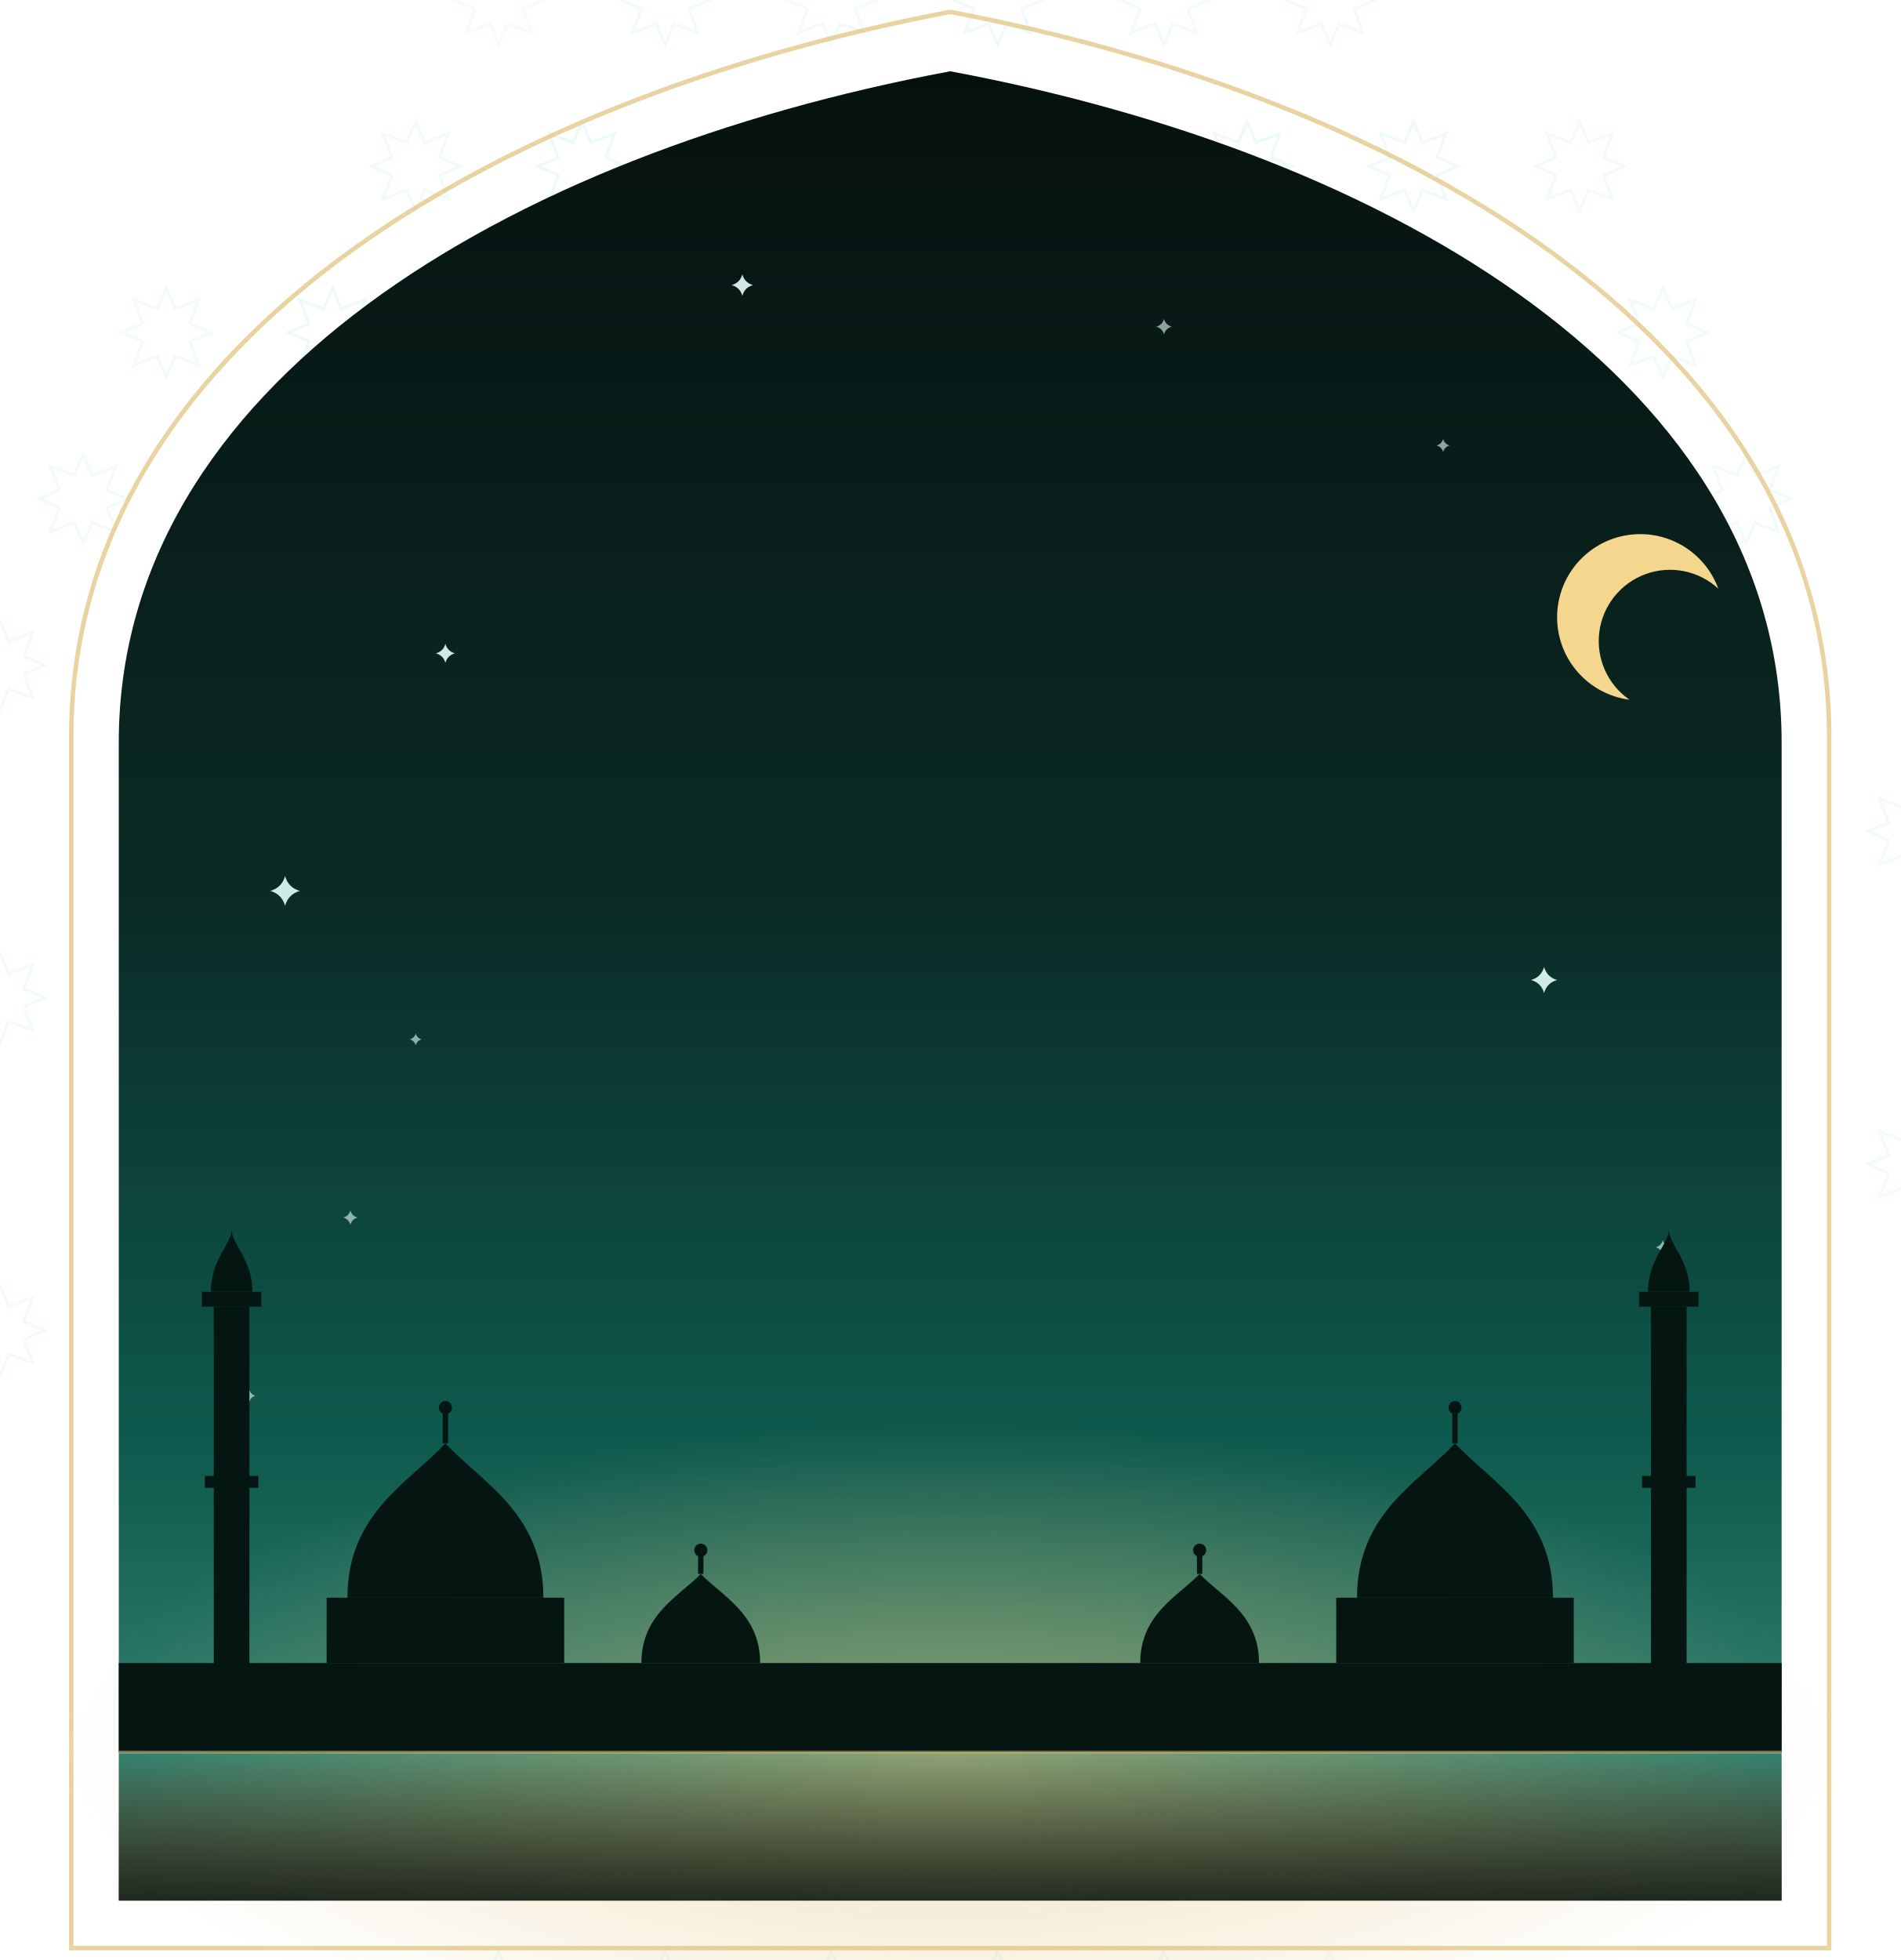
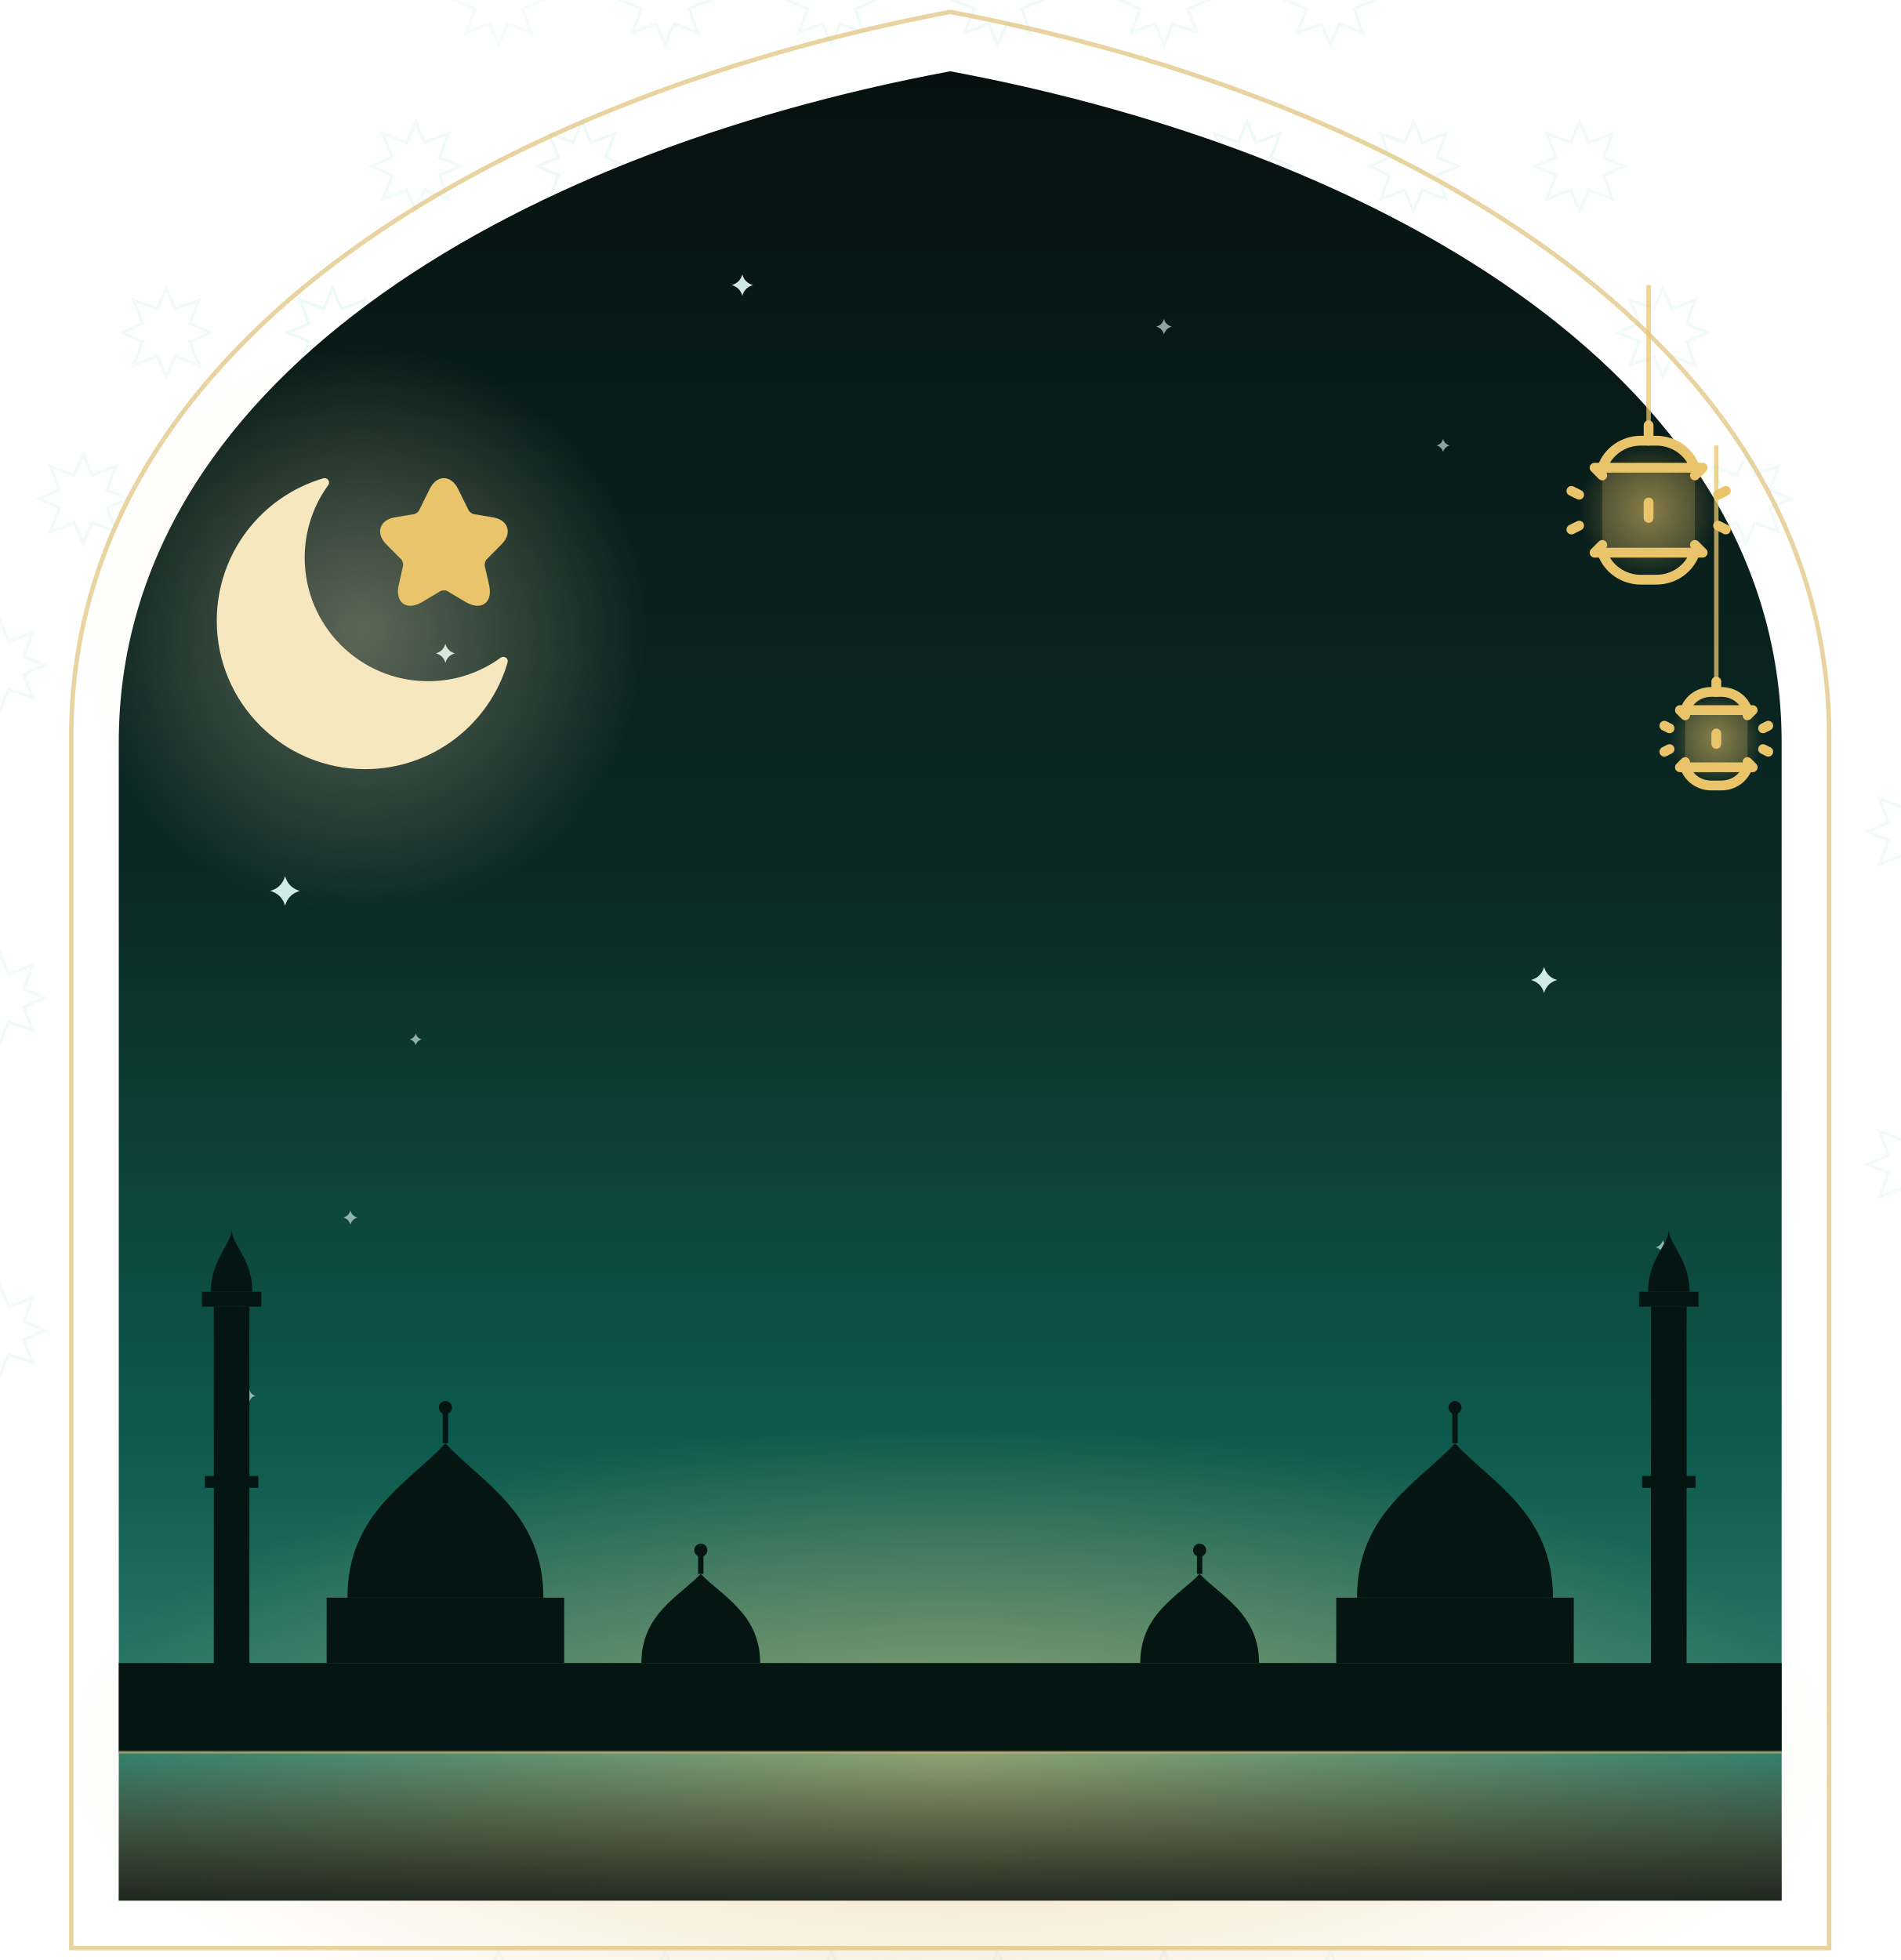
<svg xmlns="http://www.w3.org/2000/svg" width="640" height="660" viewBox="0 0 640 660" fill="none">
  <defs>
    <linearGradient id="sky" x1="320" y1="24" x2="320" y2="640" gradientUnits="userSpaceOnUse">
      <stop offset="0" stop-color="#06110F" />
      <stop offset="0.45" stop-color="#0B2A25" />
      <stop offset="0.75" stop-color="#0E5A4E" />
      <stop offset="0.92" stop-color="#2E7F6F" />
      <stop offset="1" stop-color="#8A7A4E" />
    </linearGradient>
    <radialGradient id="glow" cx="0" cy="0" r="1" gradientUnits="userSpaceOnUse" gradientTransform="translate(320 590) scale(300 110)">
      <stop stop-color="#E0C27A" stop-opacity="0.55" />
      <stop offset="1" stop-color="#E0C27A" stop-opacity="0" />
    </radialGradient>
    <linearGradient id="water" x1="320" y1="590" x2="320" y2="640" gradientUnits="userSpaceOnUse">
      <stop stop-color="#0B1A17" stop-opacity="0" />
      <stop offset="1" stop-color="#0B1A17" stop-opacity="0.85" />
    </linearGradient>
+     <radialGradient id="moonglow" cx="0" cy="0" r="1" gradientUnits="userSpaceOnUse" gradientTransform="translate(122 212) scale(96)">
+       <stop stop-color="#F7E7BF" stop-opacity="0.35" />
+       <stop offset="1" stop-color="#F7E7BF" stop-opacity="0" />
+     </radialGradient>
+     <radialGradient id="lamp">
+       <stop stop-color="#E9C46A" stop-opacity="0.45" />
+       <stop offset="1" stop-color="#E9C46A" stop-opacity="0" />
+     </radialGradient>
  </defs>
  <g id="girih" stroke="#6BD3C0">
    <path d="M168 -15L171 -8L179 -11L176 -3L183 0L176 3L179 11L171 8L168 15L165 8L157 11L160 3L153 0L160 -3L157 -11L165 -8Z" stroke-opacity="0.07" />
    <path d="M224 -15L227 -8L235 -11L232 -3L239 0L232 3L235 11L227 8L224 15L221 8L213 11L216 3L209 0L216 -3L213 -11L221 -8Z" stroke-opacity="0.09" />
    <path d="M280 -15L283 -8L291 -11L288 -3L295 0L288 3L291 11L283 8L280 15L277 8L269 11L272 3L265 0L272 -3L269 -11L277 -8Z" stroke-opacity="0.09" />
    <path d="M336 -15L339 -8L347 -11L344 -3L351 0L344 3L347 11L339 8L336 15L333 8L325 11L328 3L321 0L328 -3L325 -11L333 -8Z" stroke-opacity="0.10" />
    <path d="M392 -15L395 -8L403 -11L400 -3L407 0L400 3L403 11L395 8L392 15L389 8L381 11L384 3L377 0L384 -3L381 -11L389 -8Z" stroke-opacity="0.09" />
    <path d="M448 -15L451 -8L459 -11L456 -3L463 0L456 3L459 11L451 8L448 15L445 8L437 11L440 3L433 0L440 -3L437 -11L445 -8Z" stroke-opacity="0.08" />
    <path d="M140 41L143 48L151 45L148 53L155 56L148 59L151 67L143 64L140 71L137 64L129 67L132 59L125 56L132 53L129 45L137 48Z" stroke-opacity="0.09" />
    <path d="M196 41L199 48L207 45L204 53L211 56L204 59L207 67L199 64L196 71L193 64L185 67L188 59L181 56L188 53L185 45L193 48Z" stroke-opacity="0.11" />
    <path d="M420 41L423 48L431 45L428 53L435 56L428 59L431 67L423 64L420 71L417 64L409 67L412 59L405 56L412 53L409 45L417 48Z" stroke-opacity="0.12" />
    <path d="M476 41L479 48L487 45L484 53L491 56L484 59L487 67L479 64L476 71L473 64L465 67L468 59L461 56L468 53L465 45L473 48Z" stroke-opacity="0.10" />
    <path d="M532 41L535 48L543 45L540 53L547 56L540 59L543 67L535 64L532 71L529 64L521 67L524 59L517 56L524 53L521 45L529 48Z" stroke-opacity="0.08" />
    <path d="M56 97L59 104L67 101L64 109L71 112L64 115L67 123L59 120L56 127L53 120L45 123L48 115L41 112L48 109L45 101L53 104Z" stroke-opacity="0.08" />
    <path d="M112 97L115 104L123 101L120 109L127 112L120 115L123 123L115 120L112 127L109 120L101 123L104 115L97 112L104 109L101 101L109 104Z" stroke-opacity="0.11" />
    <path d="M504 97L507 104L515 101L512 109L519 112L512 115L515 123L507 120L504 127L501 120L493 123L496 115L489 112L496 109L493 101L501 104Z" stroke-opacity="0.12" />
    <path d="M560 97L563 104L571 101L568 109L575 112L568 115L571 123L563 120L560 127L557 120L549 123L552 115L545 112L552 109L549 101L557 104Z" stroke-opacity="0.09" />
    <path d="M28 153L31 160L39 157L36 165L43 168L36 171L39 179L31 176L28 183L25 176L17 179L20 171L13 168L20 165L17 157L25 160Z" stroke-opacity="0.08" />
    <path d="M588 153L591 160L599 157L596 165L603 168L596 171L599 179L591 176L588 183L585 176L577 179L580 171L573 168L580 165L577 157L585 160Z" stroke-opacity="0.09" />
    <path d="M0 209L3 216L11 213L8 221L15 224L8 227L11 235L3 232L0 239L-3 232L-11 235L-8 227L-15 224L-8 221L-11 213L-3 216Z" stroke-opacity="0.08" />
    <path d="M644 265L647 272L655 269L652 277L659 280L652 283L655 291L647 288L644 295L641 288L633 291L636 283L629 280L636 277L633 269L641 272Z" stroke-opacity="0.08" />
    <path d="M0 321L3 328L11 325L8 333L15 336L8 339L11 347L3 344L0 351L-3 344L-11 347L-8 339L-15 336L-8 333L-11 325L-3 328Z" stroke-opacity="0.09" />
    <path d="M644 377L647 384L655 381L652 389L659 392L652 395L655 403L647 400L644 407L641 400L633 403L636 395L629 392L636 389L633 381L641 384Z" stroke-opacity="0.08" />
    <path d="M0 433L3 440L11 437L8 445L15 448L8 451L11 459L3 456L0 463L-3 456L-11 459L-8 451L-15 448L-8 445L-11 437L-3 440Z" stroke-opacity="0.08" />
    <path d="M168 657L171 664L179 661L176 669L183 672L176 675L179 683L171 680L168 687L165 680L157 683L160 675L153 672L160 669L157 661L165 664Z" stroke-opacity="0.08" />
    <path d="M224 657L227 664L235 661L232 669L239 672L232 675L235 683L227 680L224 687L221 680L213 683L216 675L209 672L216 669L213 661L221 664Z" stroke-opacity="0.09" />
    <path d="M280 657L283 664L291 661L288 669L295 672L288 675L291 683L283 680L280 687L277 680L269 683L272 675L265 672L272 669L269 661L277 664Z" stroke-opacity="0.10" />
    <path d="M336 657L339 664L347 661L344 669L351 672L344 675L347 683L339 680L336 687L333 680L325 683L328 675L321 672L328 669L325 661L333 664Z" stroke-opacity="0.10" />
    <path d="M392 657L395 664L403 661L400 669L407 672L400 675L403 683L395 680L392 687L389 680L381 683L384 675L377 672L384 669L381 661L389 664Z" stroke-opacity="0.10" />
    <path d="M448 657L451 664L459 661L456 669L463 672L456 675L459 683L451 680L448 687L445 680L437 683L440 675L433 672L440 669L437 661L445 664Z" stroke-opacity="0.08" />
  </g>
  <path id="arch-outline" d="M24 656V248C24 118 162 34 320 4C478 34 616 118 616 248V656Z" stroke="#E0C27A" stroke-opacity="0.7" stroke-width="1.5" />
  <path id="arch-sky" d="M40 640V250C40 130 170 52 320 24C470 52 600 130 600 250V640Z" fill="url(#sky)" />
  <g id="stars">
    <path d="M96 295Q97.1 298.9 101 300Q97.1 301.1 96 305Q94.9 301.1 91 300Q94.9 298.9 96 295Z" fill="#E6FFF9" fill-opacity="0.9" />
    <path d="M150 216.8Q150.704 219.296 153.2 220Q150.704 220.704 150 223.2Q149.296 220.704 146.8 220Q149.296 219.296 150 216.8Z" fill="#E6FFF9" fill-opacity="0.9" />
    <path d="M118 407.6Q118.528 409.472 120.4 410Q118.528 410.528 118 412.4Q117.472 410.528 115.6 410Q117.472 409.472 118 407.6Z" fill="#E6FFF9" fill-opacity="0.6" />
    <path d="M250 92.4Q250.792 95.208 253.6 96Q250.792 96.792 250 99.6Q249.208 96.792 246.4 96Q249.208 95.208 250 92.4Z" fill="#E6FFF9" fill-opacity="0.9" />
    <path d="M392 107.4Q392.572 109.428 394.6 110Q392.572 110.572 392 112.6Q391.428 110.572 389.4 110Q391.428 109.428 392 107.4Z" fill="#E6FFF9" fill-opacity="0.6" />
    <path d="M520 325.6Q520.968 329.032 524.4 330Q520.968 330.968 520 334.4Q519.032 330.968 515.6 330Q519.032 329.032 520 325.6Z" fill="#E6FFF9" fill-opacity="0.9" />
    <path d="M560 417.6Q560.528 419.472 562.4 420Q560.528 420.528 560 422.4Q559.472 420.528 557.6 420Q559.472 419.472 560 417.6Z" fill="#E6FFF9" fill-opacity="0.6" />
    <path d="M486 147.8Q486.484 149.516 488.2 150Q486.484 150.484 486 152.2Q485.516 150.484 483.8 150Q485.516 149.516 486 147.8Z" fill="#E6FFF9" fill-opacity="0.6" />
    <path d="M84 468Q84.44 469.56 86 470Q84.44 470.44 84 472Q83.56 470.44 82 470Q83.56 469.56 84 468Z" fill="#E6FFF9" fill-opacity="0.6" />
    <path d="M140 348Q140.44 349.56 142 350Q140.44 350.44 140 352Q139.56 350.44 138 350Q139.56 349.56 140 348Z" fill="#E6FFF9" fill-opacity="0.6" />
  </g>
-   <path id="crescent" transform="matrix(-1 0 0 1 1103.07 0)" d="M554.30 235.62A28 28 0 1 0 524.39 198.23A24 24 0 1 1 554.30 235.62Z" fill="#F5D68E" />
+   <g id="moon">
+     <circle cx="122" cy="212" r="96" fill="url(#moonglow)" />
+     <g transform="translate(62 150) scale(5)" stroke-linecap="round" stroke-linejoin="round">
+       <path d="M2.5 11.805C2.5 17.159 6.841 21.5 12.195 21.5C16.601 21.5 20.32 18.561 21.5 14.537C20.079 15.569 18.331 16.178 16.44 16.178C11.68 16.178 7.822 12.32 7.822 7.56C7.822 5.669 8.431 3.921 9.463 2.5C5.439 3.68 2.5 7.399 2.5 11.805Z" fill="#F7E7BF" stroke="#F7E7BF" stroke-width="0.6" />
+       <path d="M18.191 3.078L18.895 4.497C18.991 4.695 19.247 4.884 19.463 4.921L20.739 5.134C21.555 5.271 21.747 5.868 21.159 6.457L20.167 7.457C19.999 7.626 19.907 7.953 19.959 8.187L20.243 9.425C20.467 10.405 19.951 10.784 19.091 10.272L17.895 9.558C17.679 9.429 17.323 9.429 17.103 9.558L15.907 10.272C15.051 10.784 14.531 10.401 14.755 9.425L15.039 8.187C15.091 7.953 14.999 7.626 14.831 7.457L13.839 6.457C13.256 5.868 13.444 5.271 14.259 5.134L15.535 4.921C15.747 4.884 16.003 4.695 16.099 4.497L16.803 3.078C17.187 2.307 17.811 2.307 18.191 3.078Z" fill="#E9C46A" stroke="#E9C46A" stroke-width="0.6" />
+     </g>
+   </g>
+   <g id="lanterns">
+     <path d="M555.2 96V143.2" stroke="#E9C46A" stroke-opacity="0.75" stroke-width="1.5" />
+     <circle cx="555.2" cy="171.8" r="23.4" fill="url(#lamp)" />
+     <g transform="translate(524 138) scale(2.6)" stroke="#E9C46A" stroke-width="1.269" stroke-linecap="round" stroke-linejoin="round" fill="none">
+       <path d="M6 7.5H18V18.5H6Z" fill="#E9C46A" fill-opacity="0.22" stroke="none" />
+       <path d="M6 7.5C6.717 5.41 8.729 4 10.995 4H13.005C15.271 4 17.283 5.41 18 7.5H6Z" />
+       <path d="M18 18.5C17.283 20.59 15.271 22 13.005 22L10.995 22C8.729 22 6.717 20.59 6 18.5L18 18.5Z" />
+       <path d="M6 7.5H5L6 8.5M18 7.5H19L18 8.5" />
+       <path d="M18 18.5L19 18.5L18 17.5M6 18.5L5 18.5L6 17.5" />
+       <path d="M21 11L22 10.5M21 15L22 15.5" />
+       <path d="M3 11L2 10.5M3 15L2 15.5" />
+       <path d="M12 12V14" />
+       <path d="M12 2V4" />
+     </g>
+     <path d="M578.0 150V229.5" stroke="#E9C46A" stroke-opacity="0.75" stroke-width="1.5" />
+     <circle cx="578.0" cy="248.8" r="15.8" fill="url(#lamp)" />
+     <g transform="translate(557 226) scale(1.75)" stroke="#E9C46A" stroke-width="1.886" stroke-linecap="round" stroke-linejoin="round" fill="none">
+       <path d="M6 7.5H18V18.5H6Z" fill="#E9C46A" fill-opacity="0.22" stroke="none" />
+       <path d="M6 7.5C6.717 5.41 8.729 4 10.995 4H13.005C15.271 4 17.283 5.41 18 7.5H6Z" />
+       <path d="M18 18.5C17.283 20.59 15.271 22 13.005 22L10.995 22C8.729 22 6.717 20.59 6 18.5L18 18.5Z" />
+       <path d="M6 7.5H5L6 8.5M18 7.5H19L18 8.5" />
+       <path d="M18 18.5L19 18.5L18 17.5M6 18.5L5 18.5L6 17.5" />
+       <path d="M21 11L22 10.5M21 15L22 15.5" />
+       <path d="M3 11L2 10.5M3 15L2 15.5" />
+       <path d="M12 12V14" />
+       <path d="M12 2V4" />
+     </g>
+   </g>
  <ellipse id="horizon-glow" cx="320" cy="590" rx="300" ry="110" fill="url(#glow)" />
  <g id="skyline">
    <path d="M40 590V560H600V590Z" fill="#041512" />
    <path d="M110 560V538H190V560Z" fill="#041512" />
    <path d="M117.0 538C117.0 509.4 138.12 499.0 150 486C161.88 499.0 183.0 509.4 183.0 538Z" fill="#041512" />
    <rect x="149.1" y="474" width="1.8" height="12" fill="#041512" />
    <circle cx="150" cy="474" r="2.2" fill="#041512" />
    <path d="M72 590V440H84V590Z" fill="#041512" />
    <path d="M68 440H88V435H68Z" fill="#041512" />
    <path d="M71 435C71 424 78 419 78 414C78 419 85 424 85 435Z" fill="#041512" />
    <path d="M69 497.0H87V501.0H69Z" fill="#041512" />
    <path d="M216.0 560C216.0 543.5 228.8 537.5 236 530C243.2 537.5 256.0 543.5 256.0 560Z" fill="#041512" />
    <rect x="235.1" y="522" width="1.8" height="8" fill="#041512" />
    <circle cx="236" cy="522" r="2.2" fill="#041512" />
    <path d="M450 560V538H530V560Z" fill="#041512" />
    <path d="M457.0 538C457.0 509.4 478.12 499.0 490 486C501.88 499.0 523.0 509.4 523.0 538Z" fill="#041512" />
    <rect x="489.1" y="474" width="1.8" height="12" fill="#041512" />
    <circle cx="490" cy="474" r="2.2" fill="#041512" />
    <path d="M556 590V440H568V590Z" fill="#041512" />
    <path d="M552 440H572V435H552Z" fill="#041512" />
    <path d="M555 435C555 424 562 419 562 414C562 419 569 424 569 435Z" fill="#041512" />
    <path d="M553 497.0H571V501.0H553Z" fill="#041512" />
    <path d="M384.0 560C384.0 543.5 396.8 537.5 404 530C411.2 537.5 424.0 543.5 424.0 560Z" fill="#041512" />
    <rect x="403.1" y="522" width="1.8" height="8" fill="#041512" />
    <circle cx="404" cy="522" r="2.2" fill="#041512" />
  </g>
  <path id="water" d="M40 590H600V640H40Z" fill="url(#water)" />
  <path id="horizon" d="M40 590H600" stroke="#E0C27A" stroke-opacity="0.5" />
</svg>
